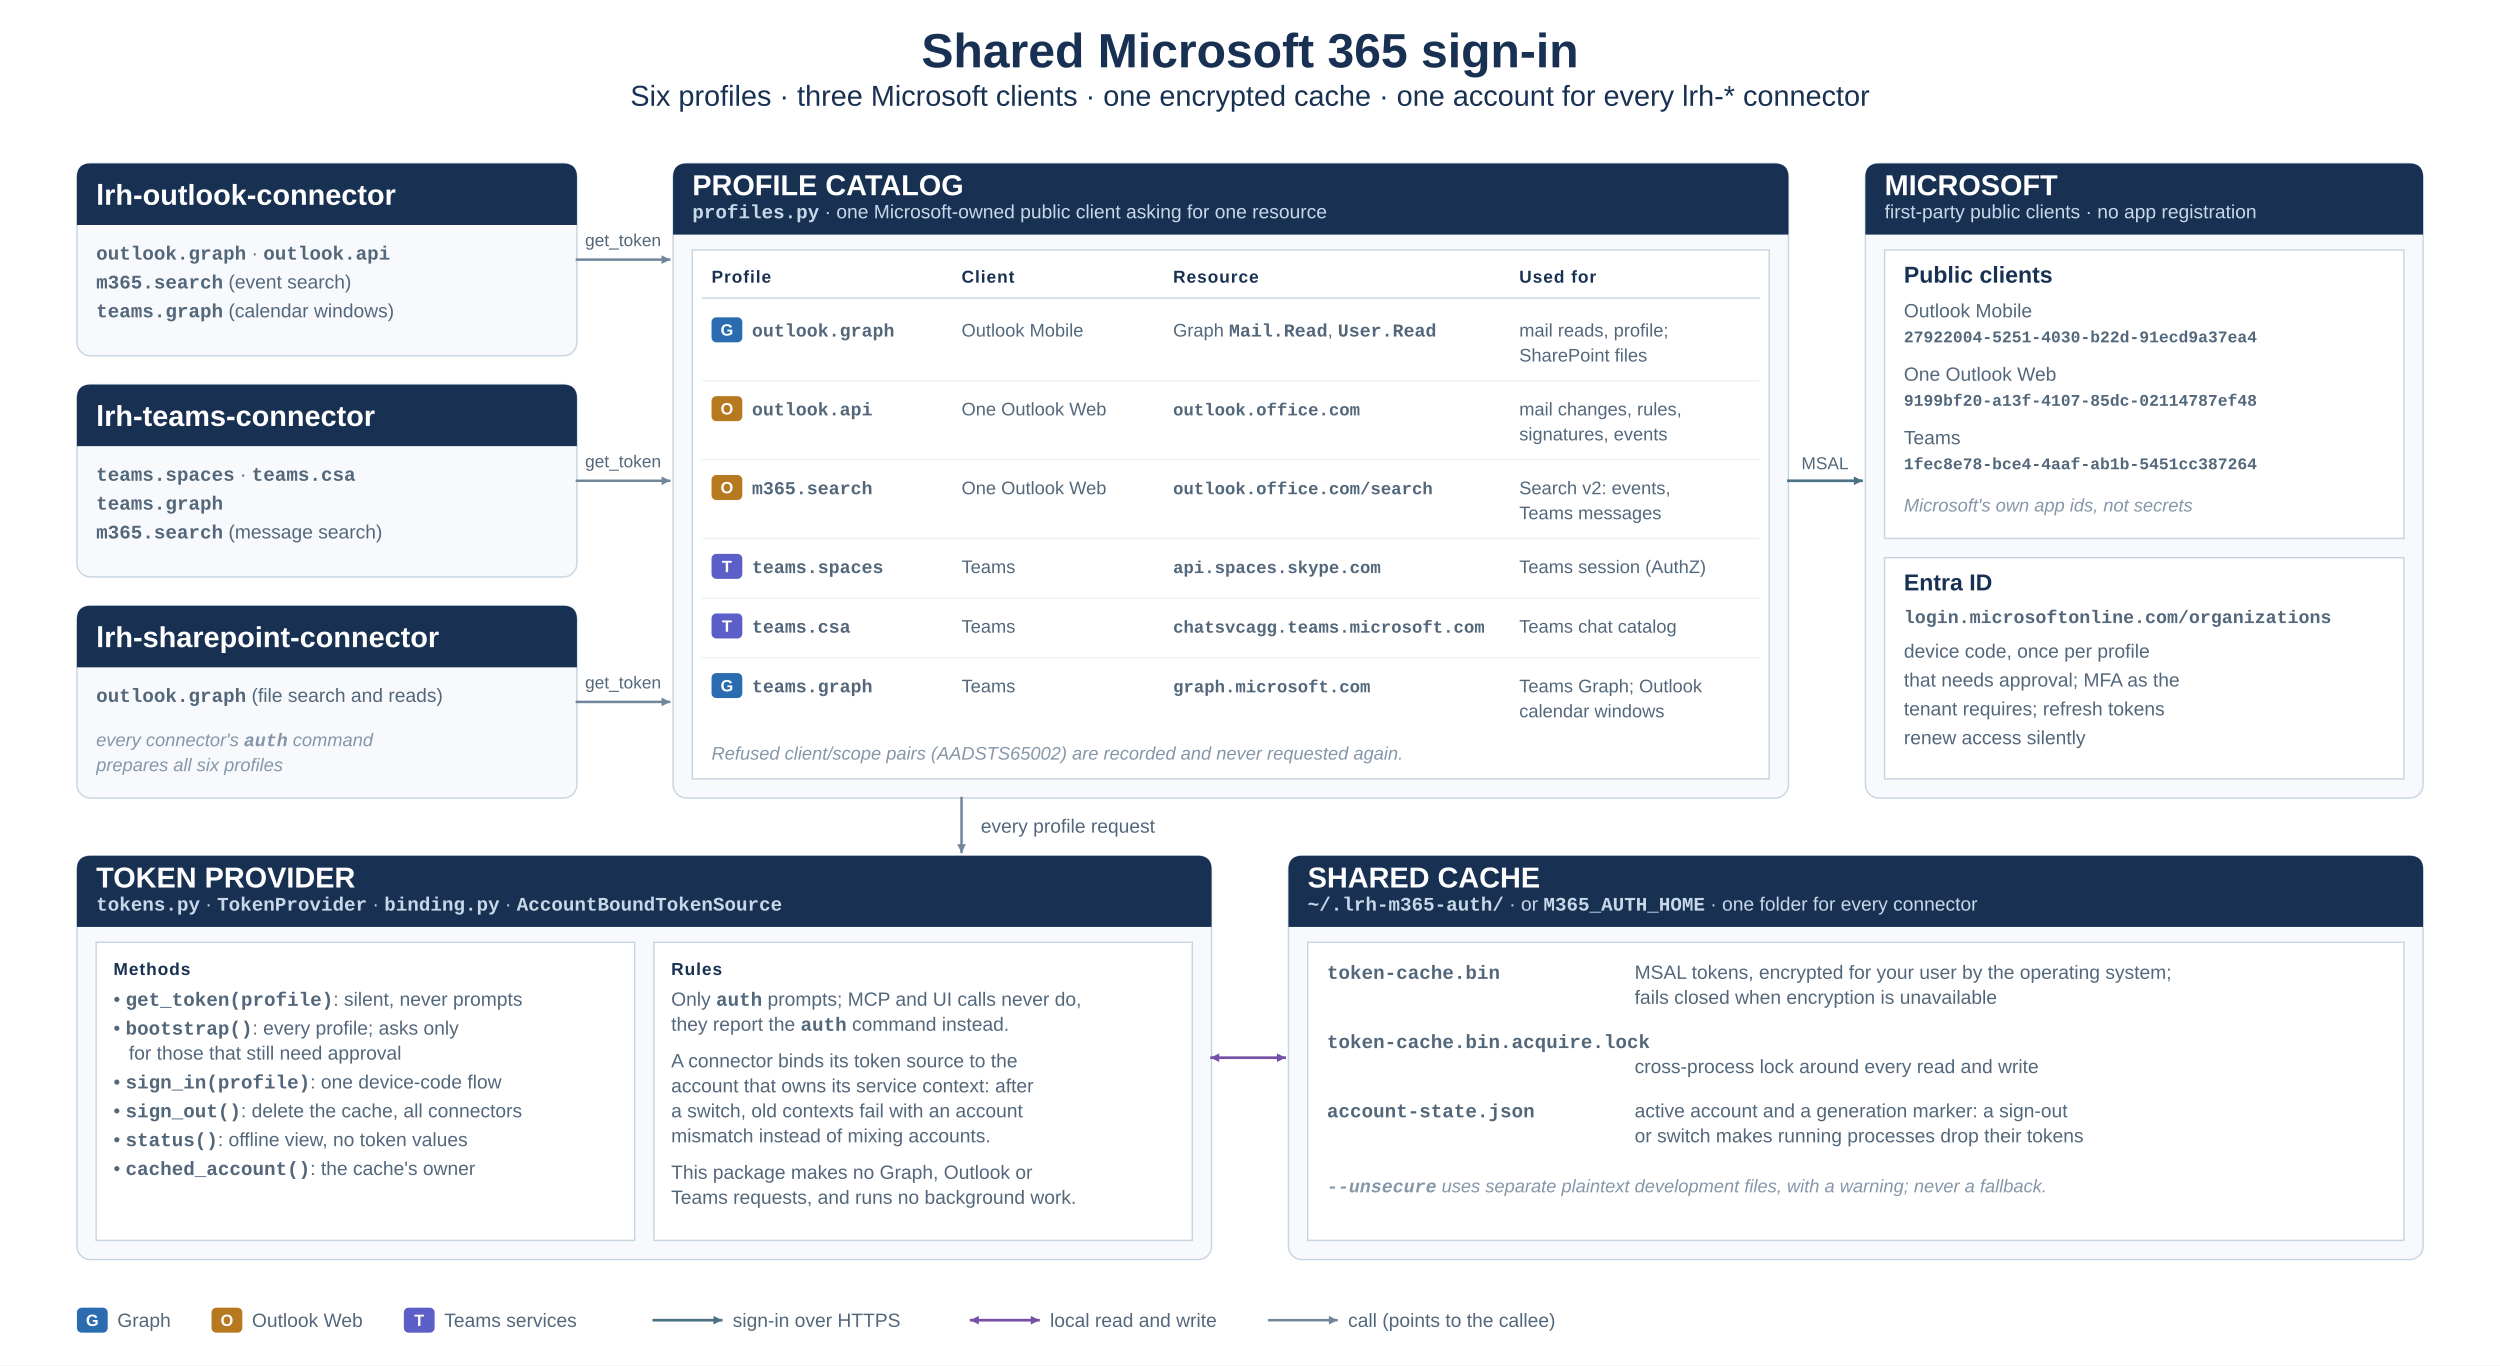
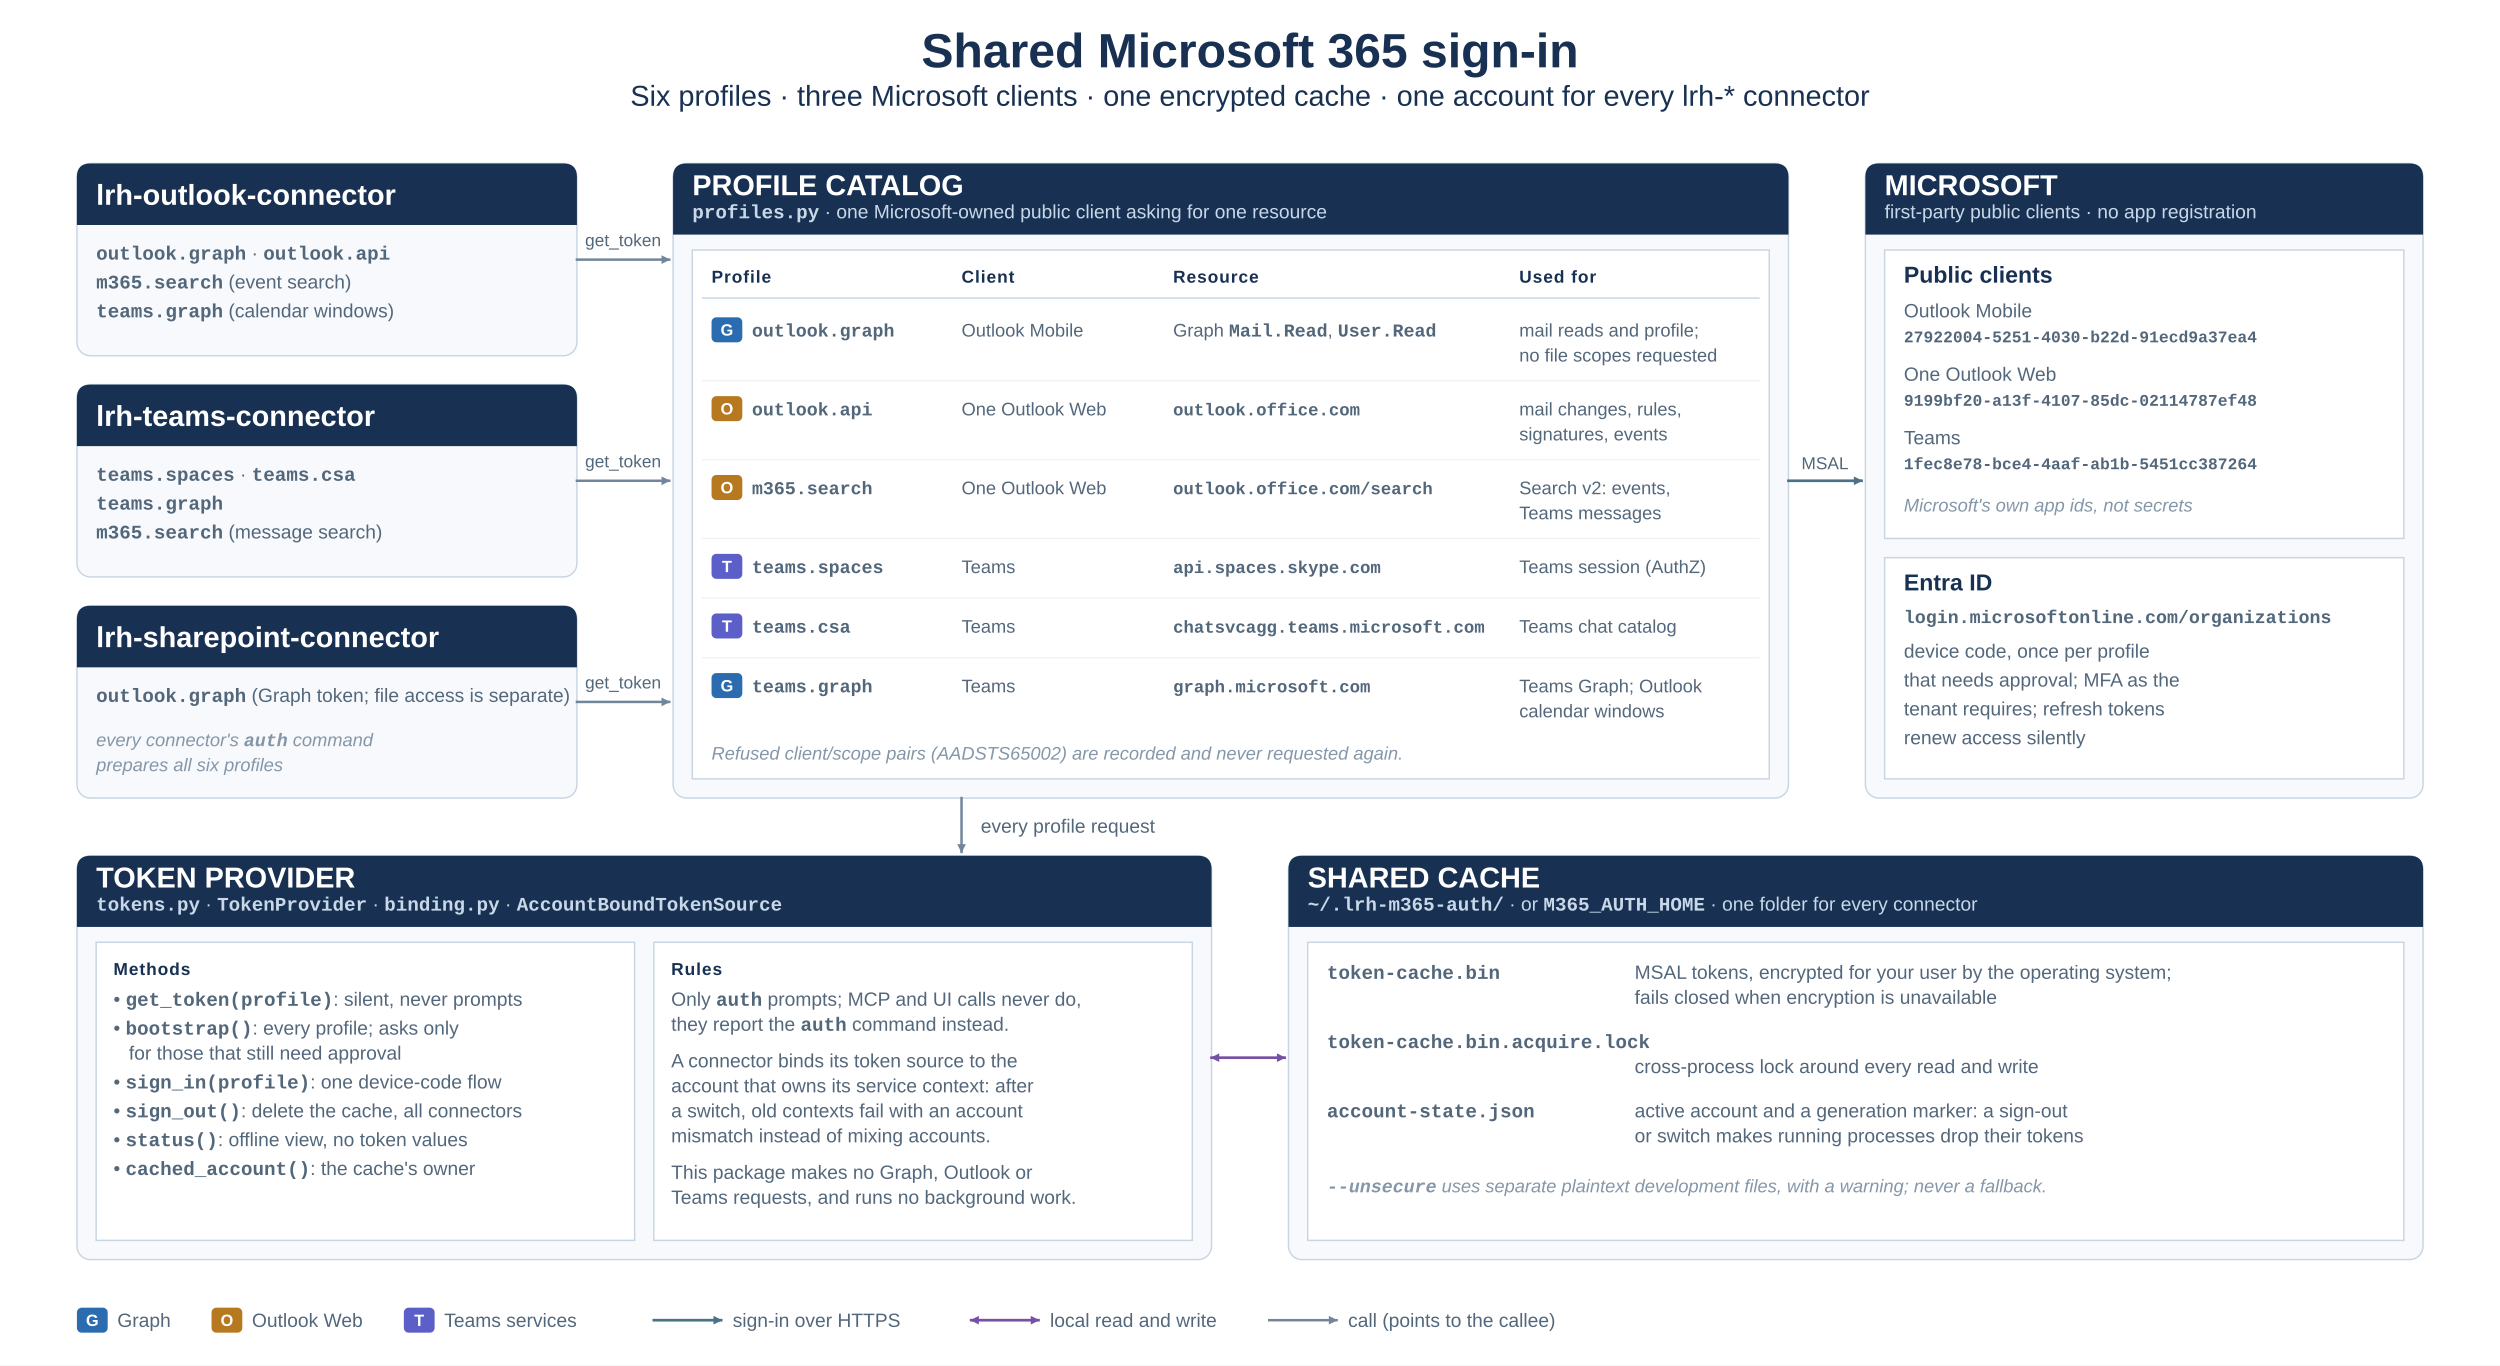
<svg xmlns="http://www.w3.org/2000/svg" width="2600" height="1420" viewBox="0 0 2600 1420" role="img" aria-labelledby="title description">
  <defs>
    <style>
      text { font-family: Arial, Helvetica, sans-serif; }
      .title { fill: #183153; font-size: 50px; font-weight: 700; }
      .subtitle { fill: #183153; font-size: 30px; }
      .card-title { fill: #fff; font-size: 30px; font-weight: 700; }
      .card-subtitle { fill: #c8d8e8; font-size: 20px; }
      .section-title { fill: #183153; font-size: 24px; font-weight: 700; }
      .detail { fill: #53677b; font-size: 20px; }
      .head { fill: #183153; font-size: 18px; font-weight: 700; text-transform: uppercase; letter-spacing: 1px; }
      .muted { fill: #8496a8; font-size: 19px; font-style: italic; }
      .code { font-family: "Courier New", Consolas, monospace; font-weight: 700; }
      .badge { fill: #fff; font-size: 17px; font-weight: 700; }
      .note-title { fill: #086d68; font-size: 23px; font-weight: 700; }
      .flow-label { fill: #53677b; font-size: 20px; }
      .call-flow { fill: none; stroke: #71869b; stroke-width: 2.6; stroke-linecap: square; stroke-linejoin: miter; marker-end: url(#arrow); }
      .api-flow { fill: none; stroke: #4b7187; stroke-width: 2.8; stroke-linecap: square; marker-end: url(#api-arrow); }
      .local-flow { fill: none; stroke: #7650a4; stroke-width: 2.8; stroke-linecap: square; marker-start: url(#purple-arrow); marker-end: url(#purple-arrow); }
    </style>
    <marker id="arrow" markerWidth="9" markerHeight="9" refX="8" refY="4.5" orient="auto" markerUnits="userSpaceOnUse">
      <path d="M0 0 L9 4.5 L0 9 Z" fill="#71869b" />
    </marker>
    <marker id="api-arrow" markerWidth="9" markerHeight="9" refX="8" refY="4.5" orient="auto" markerUnits="userSpaceOnUse">
      <path d="M0 0 L9 4.5 L0 9 Z" fill="#4b7187" />
    </marker>
    <marker id="purple-arrow" markerWidth="9" markerHeight="9" refX="8" refY="4.5" orient="auto-start-reverse" markerUnits="userSpaceOnUse">
      <path d="M0 0 L9 4.5 L0 9 Z" fill="#7650a4" />
    </marker>
  </defs>
  <rect width="2600" height="1420" fill="#fff" />
  <text class="title" x="1300" y="70" text-anchor="middle">Shared Microsoft 365 sign-in</text>
  <text class="subtitle" x="1300" y="110" text-anchor="middle">Six profiles · three Microsoft clients · one encrypted cache · one account for every lrh-* connector</text>
  <rect x="80" y="170" width="520" height="200" rx="14" fill="#f7f9fc" stroke="#c7d5e2" stroke-width="1.5" />
  <path d="M80 234 V184 Q80 170 94 170 H586 Q600 170 600 184 V234 Z" fill="#183153" />
  <text class="card-title" x="100" y="213">lrh-outlook-connector</text>
  <text class="detail" x="100" y="270">
    <tspan class="code">outlook.graph</tspan> · <tspan class="code">outlook.api</tspan>
  </text>
  <text class="detail" x="100" y="300">
    <tspan class="code">m365.search</tspan> (event search)</text>
  <text class="detail" x="100" y="330">
    <tspan class="code">teams.graph</tspan> (calendar windows)</text>
  <rect x="80" y="400" width="520" height="200" rx="14" fill="#f7f9fc" stroke="#c7d5e2" stroke-width="1.5" />
  <path d="M80 464 V414 Q80 400 94 400 H586 Q600 400 600 414 V464 Z" fill="#183153" />
  <text class="card-title" x="100" y="443">lrh-teams-connector</text>
  <text class="detail" x="100" y="500">
    <tspan class="code">teams.spaces</tspan> · <tspan class="code">teams.csa</tspan>
  </text>
  <text class="detail" x="100" y="530">
    <tspan class="code">teams.graph</tspan>
  </text>
  <text class="detail" x="100" y="560">
    <tspan class="code">m365.search</tspan> (message search)</text>
  <rect x="80" y="630" width="520" height="200" rx="14" fill="#f7f9fc" stroke="#c7d5e2" stroke-width="1.5" />
  <path d="M80 694 V644 Q80 630 94 630 H586 Q600 630 600 644 V694 Z" fill="#183153" />
  <text class="card-title" x="100" y="673">lrh-sharepoint-connector</text>
  <text class="detail" x="100" y="730">
-     <tspan class="code">outlook.graph</tspan> (file search and reads)</text>
+     <tspan class="code">outlook.graph</tspan> (Graph token; file access is separate)</text>
  <text class="muted" x="100" y="776">every connector's <tspan class="code">auth</tspan> command</text>
  <text class="muted" x="100" y="802">prepares all six profiles</text>
  <path class="call-flow" d="M600 270 H696" />
  <path class="call-flow" d="M600 500 H696" />
  <path class="call-flow" d="M600 730 H696" />
  <text class="flow-label" x="648" y="256" text-anchor="middle" style="font-size:18px">get_token</text>
  <text class="flow-label" x="648" y="486" text-anchor="middle" style="font-size:18px">get_token</text>
  <text class="flow-label" x="648" y="716" text-anchor="middle" style="font-size:18px">get_token</text>
  <rect x="700" y="170" width="1160" height="660" rx="14" fill="#f7f9fc" stroke="#c7d5e2" stroke-width="1.5" />
  <path d="M700 244 V184 Q700 170 714 170 H1846 Q1860 170 1860 184 V244 Z" fill="#183153" />
  <text class="card-title" x="720" y="203">PROFILE CATALOG</text>
  <text class="card-subtitle" x="720" y="227">
    <tspan class="code">profiles.py</tspan> · one Microsoft-owned public client asking for one resource</text>
  <rect x="720" y="260" width="1120" height="550" fill="#fff" stroke="#c7d5e2" stroke-width="1.5" />
  <text class="head" x="740" y="294">Profile</text>
  <text class="head" x="1000" y="294">Client</text>
  <text class="head" x="1220" y="294">Resource</text>
  <text class="head" x="1580" y="294">Used for</text>
  <path d="M730 310 H1830" stroke="#c7d5e2" stroke-width="1.5" />
  <rect x="740" y="330" width="32" height="26" rx="5" fill="#2b6cb0" />
  <text class="badge" x="756" y="349" text-anchor="middle">G</text>
  <text class="detail code" x="782" y="350" style="font-size:19px">outlook.graph</text>
  <text class="detail" x="1000" y="350" style="font-size:19px">Outlook Mobile</text>
  <text class="detail" x="1220" y="350" style="font-size:19px">Graph <tspan class="code">Mail.Read</tspan>, <tspan class="code">User.Read</tspan>
  </text>
-   <text class="detail" x="1580" y="350" style="font-size:19px">mail reads, profile;</text>
-   <text class="detail" x="1580" y="376" style="font-size:19px">SharePoint files</text>
+   <text class="detail" x="1580" y="350" style="font-size:19px">mail reads and profile;</text>
+   <text class="detail" x="1580" y="376" style="font-size:19px">no file scopes requested</text>
  <path d="M730 396 H1830" stroke="#eef2f6" stroke-width="1.5" />
  <rect x="740" y="412" width="32" height="26" rx="5" fill="#b7791f" />
  <text class="badge" x="756" y="431" text-anchor="middle">O</text>
  <text class="detail code" x="782" y="432" style="font-size:19px">outlook.api</text>
  <text class="detail" x="1000" y="432" style="font-size:19px">One Outlook Web</text>
  <text class="detail code" x="1220" y="432" style="font-size:18px">outlook.office.com</text>
  <text class="detail" x="1580" y="432" style="font-size:19px">mail changes, rules,</text>
  <text class="detail" x="1580" y="458" style="font-size:19px">signatures, events</text>
  <path d="M730 478 H1830" stroke="#eef2f6" stroke-width="1.5" />
  <rect x="740" y="494" width="32" height="26" rx="5" fill="#b7791f" />
  <text class="badge" x="756" y="513" text-anchor="middle">O</text>
  <text class="detail code" x="782" y="514" style="font-size:19px">m365.search</text>
  <text class="detail" x="1000" y="514" style="font-size:19px">One Outlook Web</text>
  <text class="detail code" x="1220" y="514" style="font-size:18px">outlook.office.com/search</text>
  <text class="detail" x="1580" y="514" style="font-size:19px">Search v2: events,</text>
  <text class="detail" x="1580" y="540" style="font-size:19px">Teams messages</text>
  <path d="M730 560 H1830" stroke="#eef2f6" stroke-width="1.5" />
  <rect x="740" y="576" width="32" height="26" rx="5" fill="#5b5fc7" />
  <text class="badge" x="756" y="595" text-anchor="middle">T</text>
  <text class="detail code" x="782" y="596" style="font-size:19px">teams.spaces</text>
  <text class="detail" x="1000" y="596" style="font-size:19px">Teams</text>
  <text class="detail code" x="1220" y="596" style="font-size:18px">api.spaces.skype.com</text>
  <text class="detail" x="1580" y="596" style="font-size:19px">Teams session (AuthZ)</text>
  <path d="M730 622 H1830" stroke="#eef2f6" stroke-width="1.5" />
  <rect x="740" y="638" width="32" height="26" rx="5" fill="#5b5fc7" />
  <text class="badge" x="756" y="657" text-anchor="middle">T</text>
  <text class="detail code" x="782" y="658" style="font-size:19px">teams.csa</text>
  <text class="detail" x="1000" y="658" style="font-size:19px">Teams</text>
  <text class="detail code" x="1220" y="658" style="font-size:18px">chatsvcagg.teams.microsoft.com</text>
  <text class="detail" x="1580" y="658" style="font-size:19px">Teams chat catalog</text>
  <path d="M730 684 H1830" stroke="#eef2f6" stroke-width="1.5" />
  <rect x="740" y="700" width="32" height="26" rx="5" fill="#2b6cb0" />
  <text class="badge" x="756" y="719" text-anchor="middle">G</text>
  <text class="detail code" x="782" y="720" style="font-size:19px">teams.graph</text>
  <text class="detail" x="1000" y="720" style="font-size:19px">Teams</text>
  <text class="detail code" x="1220" y="720" style="font-size:18px">graph.microsoft.com</text>
  <text class="detail" x="1580" y="720" style="font-size:19px">Teams Graph; Outlook</text>
  <text class="detail" x="1580" y="746" style="font-size:19px">calendar windows</text>
  <text class="muted" x="740" y="790">Refused client/scope pairs (AADSTS65002) are recorded and never requested again.</text>
  <rect x="1940" y="170" width="580" height="660" rx="14" fill="#f7f9fc" stroke="#c7d5e2" stroke-width="1.5" />
  <path d="M1940 244 V184 Q1940 170 1954 170 H2506 Q2520 170 2520 184 V244 Z" fill="#183153" />
  <text class="card-title" x="1960" y="203">MICROSOFT</text>
  <text class="card-subtitle" x="1960" y="227">first-party public clients · no app registration</text>
  <rect x="1960" y="260" width="540" height="300" fill="#fff" stroke="#c7d5e2" stroke-width="1.5" />
  <text class="section-title" x="1980" y="294">Public clients</text>
  <text class="detail" x="1980" y="330">Outlook Mobile</text>
  <text class="detail code" x="1980" y="356" style="font-size:17px">27922004-5251-4030-b22d-91ecd9a37ea4</text>
  <text class="detail" x="1980" y="396">One Outlook Web</text>
  <text class="detail code" x="1980" y="422" style="font-size:17px">9199bf20-a13f-4107-85dc-02114787ef48</text>
  <text class="detail" x="1980" y="462">Teams</text>
  <text class="detail code" x="1980" y="488" style="font-size:17px">1fec8e78-bce4-4aaf-ab1b-5451cc387264</text>
  <text class="muted" x="1980" y="532">Microsoft's own app ids, not secrets</text>
  <rect x="1960" y="580" width="540" height="230" fill="#fff" stroke="#c7d5e2" stroke-width="1.5" />
  <text class="section-title" x="1980" y="614">Entra ID</text>
  <text class="detail code" x="1980" y="648" style="font-size:19px">login.microsoftonline.com/organizations</text>
  <text class="detail" x="1980" y="684">device code, once per profile</text>
  <text class="detail" x="1980" y="714">that needs approval; MFA as the</text>
  <text class="detail" x="1980" y="744">tenant requires; refresh tokens</text>
  <text class="detail" x="1980" y="774">renew access silently</text>
  <path class="api-flow" d="M1860 500 H1936" />
  <text class="flow-label" x="1898" y="488" text-anchor="middle" style="font-size:18px">MSAL</text>
  <rect x="80" y="890" width="1180" height="420" rx="14" fill="#f7f9fc" stroke="#c7d5e2" stroke-width="1.5" />
  <path d="M80 964 V904 Q80 890 94 890 H1246 Q1260 890 1260 904 V964 Z" fill="#183153" />
  <text class="card-title" x="100" y="923">TOKEN PROVIDER</text>
  <text class="card-subtitle" x="100" y="947">
    <tspan class="code">tokens.py</tspan> · <tspan class="code">TokenProvider</tspan> · <tspan class="code">binding.py</tspan> · <tspan class="code">AccountBoundTokenSource</tspan>
  </text>
  <rect x="100" y="980" width="560" height="310" fill="#fff" stroke="#c7d5e2" stroke-width="1.5" />
  <text class="head" x="118" y="1014">Methods</text>
  <text class="detail" x="118" y="1046">• <tspan class="code">get_token(profile)</tspan>: silent, never prompts</text>
  <text class="detail" x="118" y="1076">• <tspan class="code">bootstrap()</tspan>: every profile; asks only</text>
  <text class="detail" x="134" y="1102">for those that still need approval</text>
  <text class="detail" x="118" y="1132">• <tspan class="code">sign_in(profile)</tspan>: one device-code flow</text>
  <text class="detail" x="118" y="1162">• <tspan class="code">sign_out()</tspan>: delete the cache, all connectors</text>
  <text class="detail" x="118" y="1192">• <tspan class="code">status()</tspan>: offline view, no token values</text>
  <text class="detail" x="118" y="1222">• <tspan class="code">cached_account()</tspan>: the cache's owner</text>
  <rect x="680" y="980" width="560" height="310" fill="#fff" stroke="#c7d5e2" stroke-width="1.5" />
  <text class="head" x="698" y="1014">Rules</text>
  <text class="detail" x="698" y="1046">Only <tspan class="code">auth</tspan> prompts; MCP and UI calls never do,</text>
  <text class="detail" x="698" y="1072">they report the <tspan class="code">auth</tspan> command instead.</text>
  <text class="detail" x="698" y="1110">A connector binds its token source to the</text>
  <text class="detail" x="698" y="1136">account that owns its service context: after</text>
  <text class="detail" x="698" y="1162">a switch, old contexts fail with an account</text>
  <text class="detail" x="698" y="1188">mismatch instead of mixing accounts.</text>
  <text class="detail" x="698" y="1226">This package makes no Graph, Outlook or</text>
  <text class="detail" x="698" y="1252">Teams requests, and runs no background work.</text>
  <rect x="1340" y="890" width="1180" height="420" rx="14" fill="#f7f9fc" stroke="#c7d5e2" stroke-width="1.5" />
  <path d="M1340 964 V904 Q1340 890 1354 890 H2506 Q2520 890 2520 904 V964 Z" fill="#183153" />
  <text class="card-title" x="1360" y="923">SHARED CACHE</text>
  <text class="card-subtitle" x="1360" y="947">
    <tspan class="code">~/.lrh-m365-auth/</tspan> · or <tspan class="code">M365_AUTH_HOME</tspan> · one folder for every connector</text>
  <rect x="1360" y="980" width="1140" height="310" fill="#fff" stroke="#c7d5e2" stroke-width="1.5" />
  <text class="detail" x="1380" y="1018">
    <tspan class="code">token-cache.bin</tspan>
  </text>
  <text class="detail" x="1700" y="1018">MSAL tokens, encrypted for your user by the operating system;</text>
  <text class="detail" x="1700" y="1044">fails closed when encryption is unavailable</text>
  <text class="detail" x="1380" y="1090">
    <tspan class="code">token-cache.bin.acquire.lock</tspan>
  </text>
  <text class="detail" x="1700" y="1116">cross-process lock around every read and write</text>
  <text class="detail" x="1380" y="1162">
    <tspan class="code">account-state.json</tspan>
  </text>
  <text class="detail" x="1700" y="1162">active account and a generation marker: a sign-out</text>
  <text class="detail" x="1700" y="1188">or switch makes running processes drop their tokens</text>
  <text class="muted" x="1380" y="1240">
    <tspan class="code">--unsecure</tspan> uses separate plaintext development files, with a warning; never a fallback.</text>
  <path class="local-flow" d="M1260 1100 H1336" />
  <path class="call-flow" d="M1000 830 V886" />
  <text class="flow-label" x="1020" y="866">every profile request</text>
  <rect x="80" y="1360" width="32" height="26" rx="5" fill="#2b6cb0" />
  <text class="badge" x="96" y="1379" text-anchor="middle">G</text>
  <text class="flow-label" x="122" y="1380">Graph</text>
  <rect x="220" y="1360" width="32" height="26" rx="5" fill="#b7791f" />
  <text class="badge" x="236" y="1379" text-anchor="middle">O</text>
  <text class="flow-label" x="262" y="1380">Outlook Web</text>
  <rect x="420" y="1360" width="32" height="26" rx="5" fill="#5b5fc7" />
  <text class="badge" x="436" y="1379" text-anchor="middle">T</text>
  <text class="flow-label" x="462" y="1380">Teams services</text>
  <path class="api-flow" d="M680 1373 H750" />
  <text class="flow-label" x="762" y="1380">sign-in over HTTPS</text>
  <path class="local-flow" d="M1010 1373 H1080" />
  <text class="flow-label" x="1092" y="1380">local read and write</text>
  <path class="call-flow" d="M1320 1373 H1390" />
  <text class="flow-label" x="1402" y="1380">call (points to the callee)</text>
</svg>
